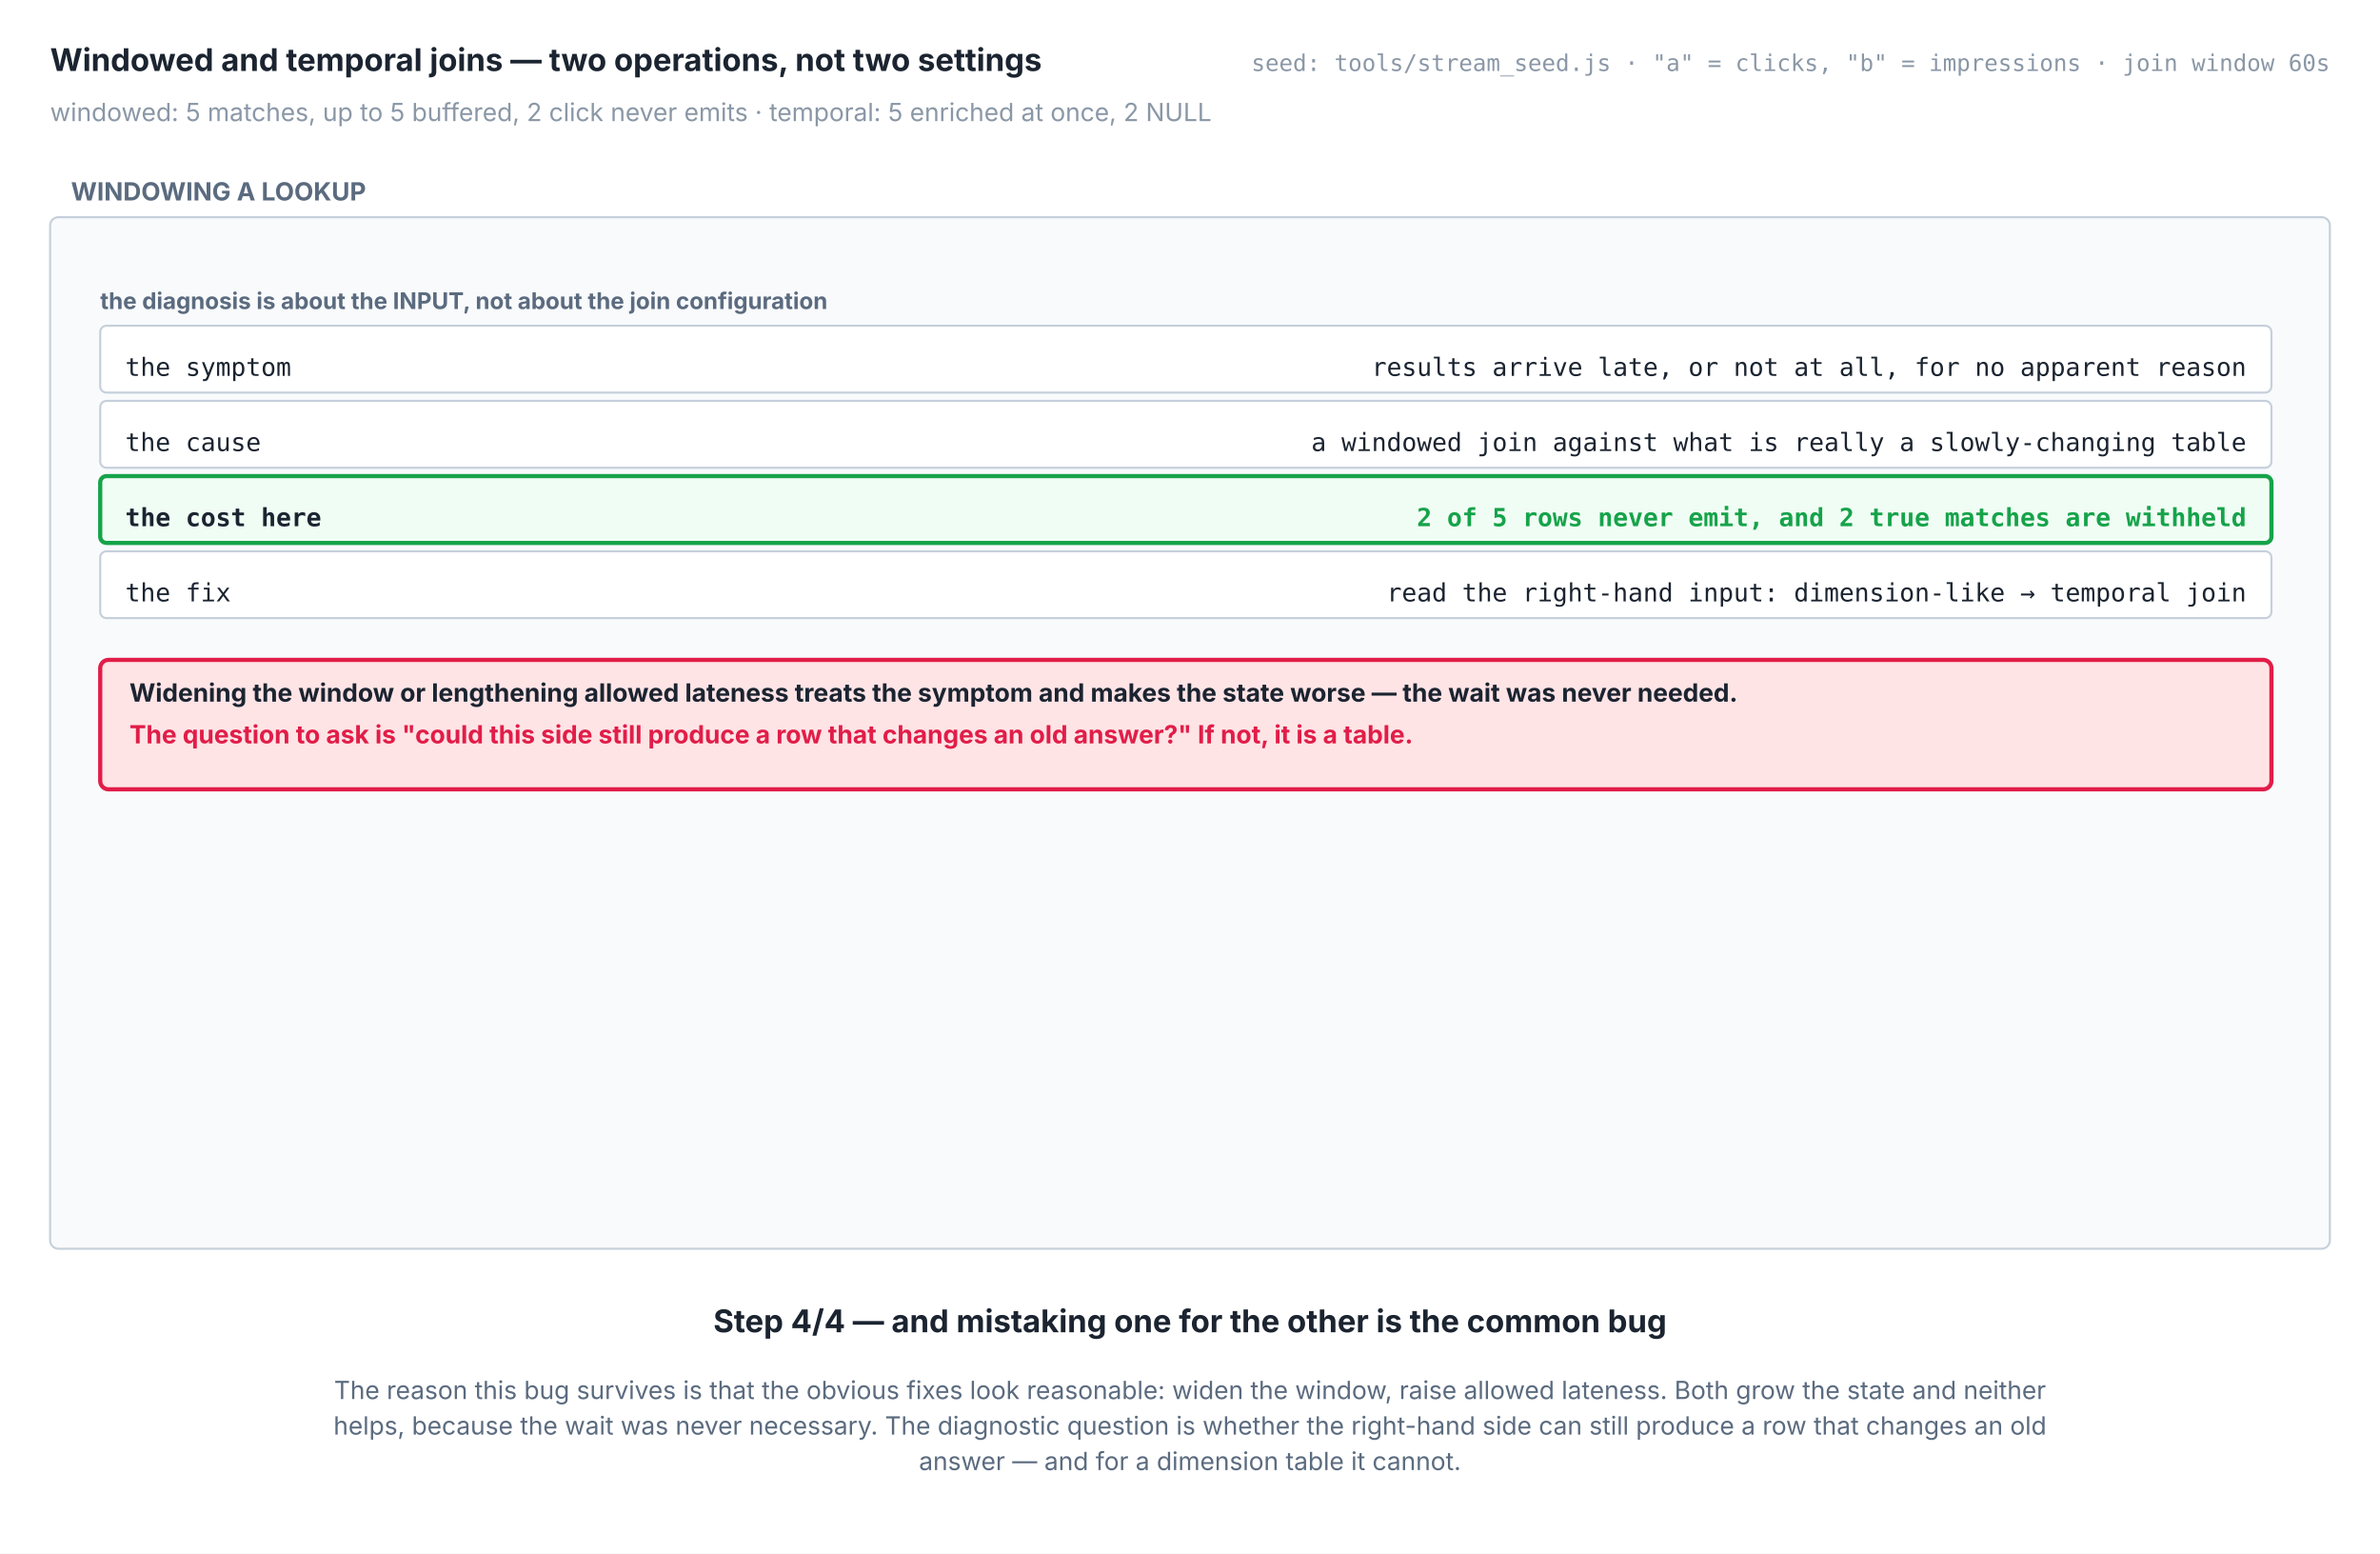
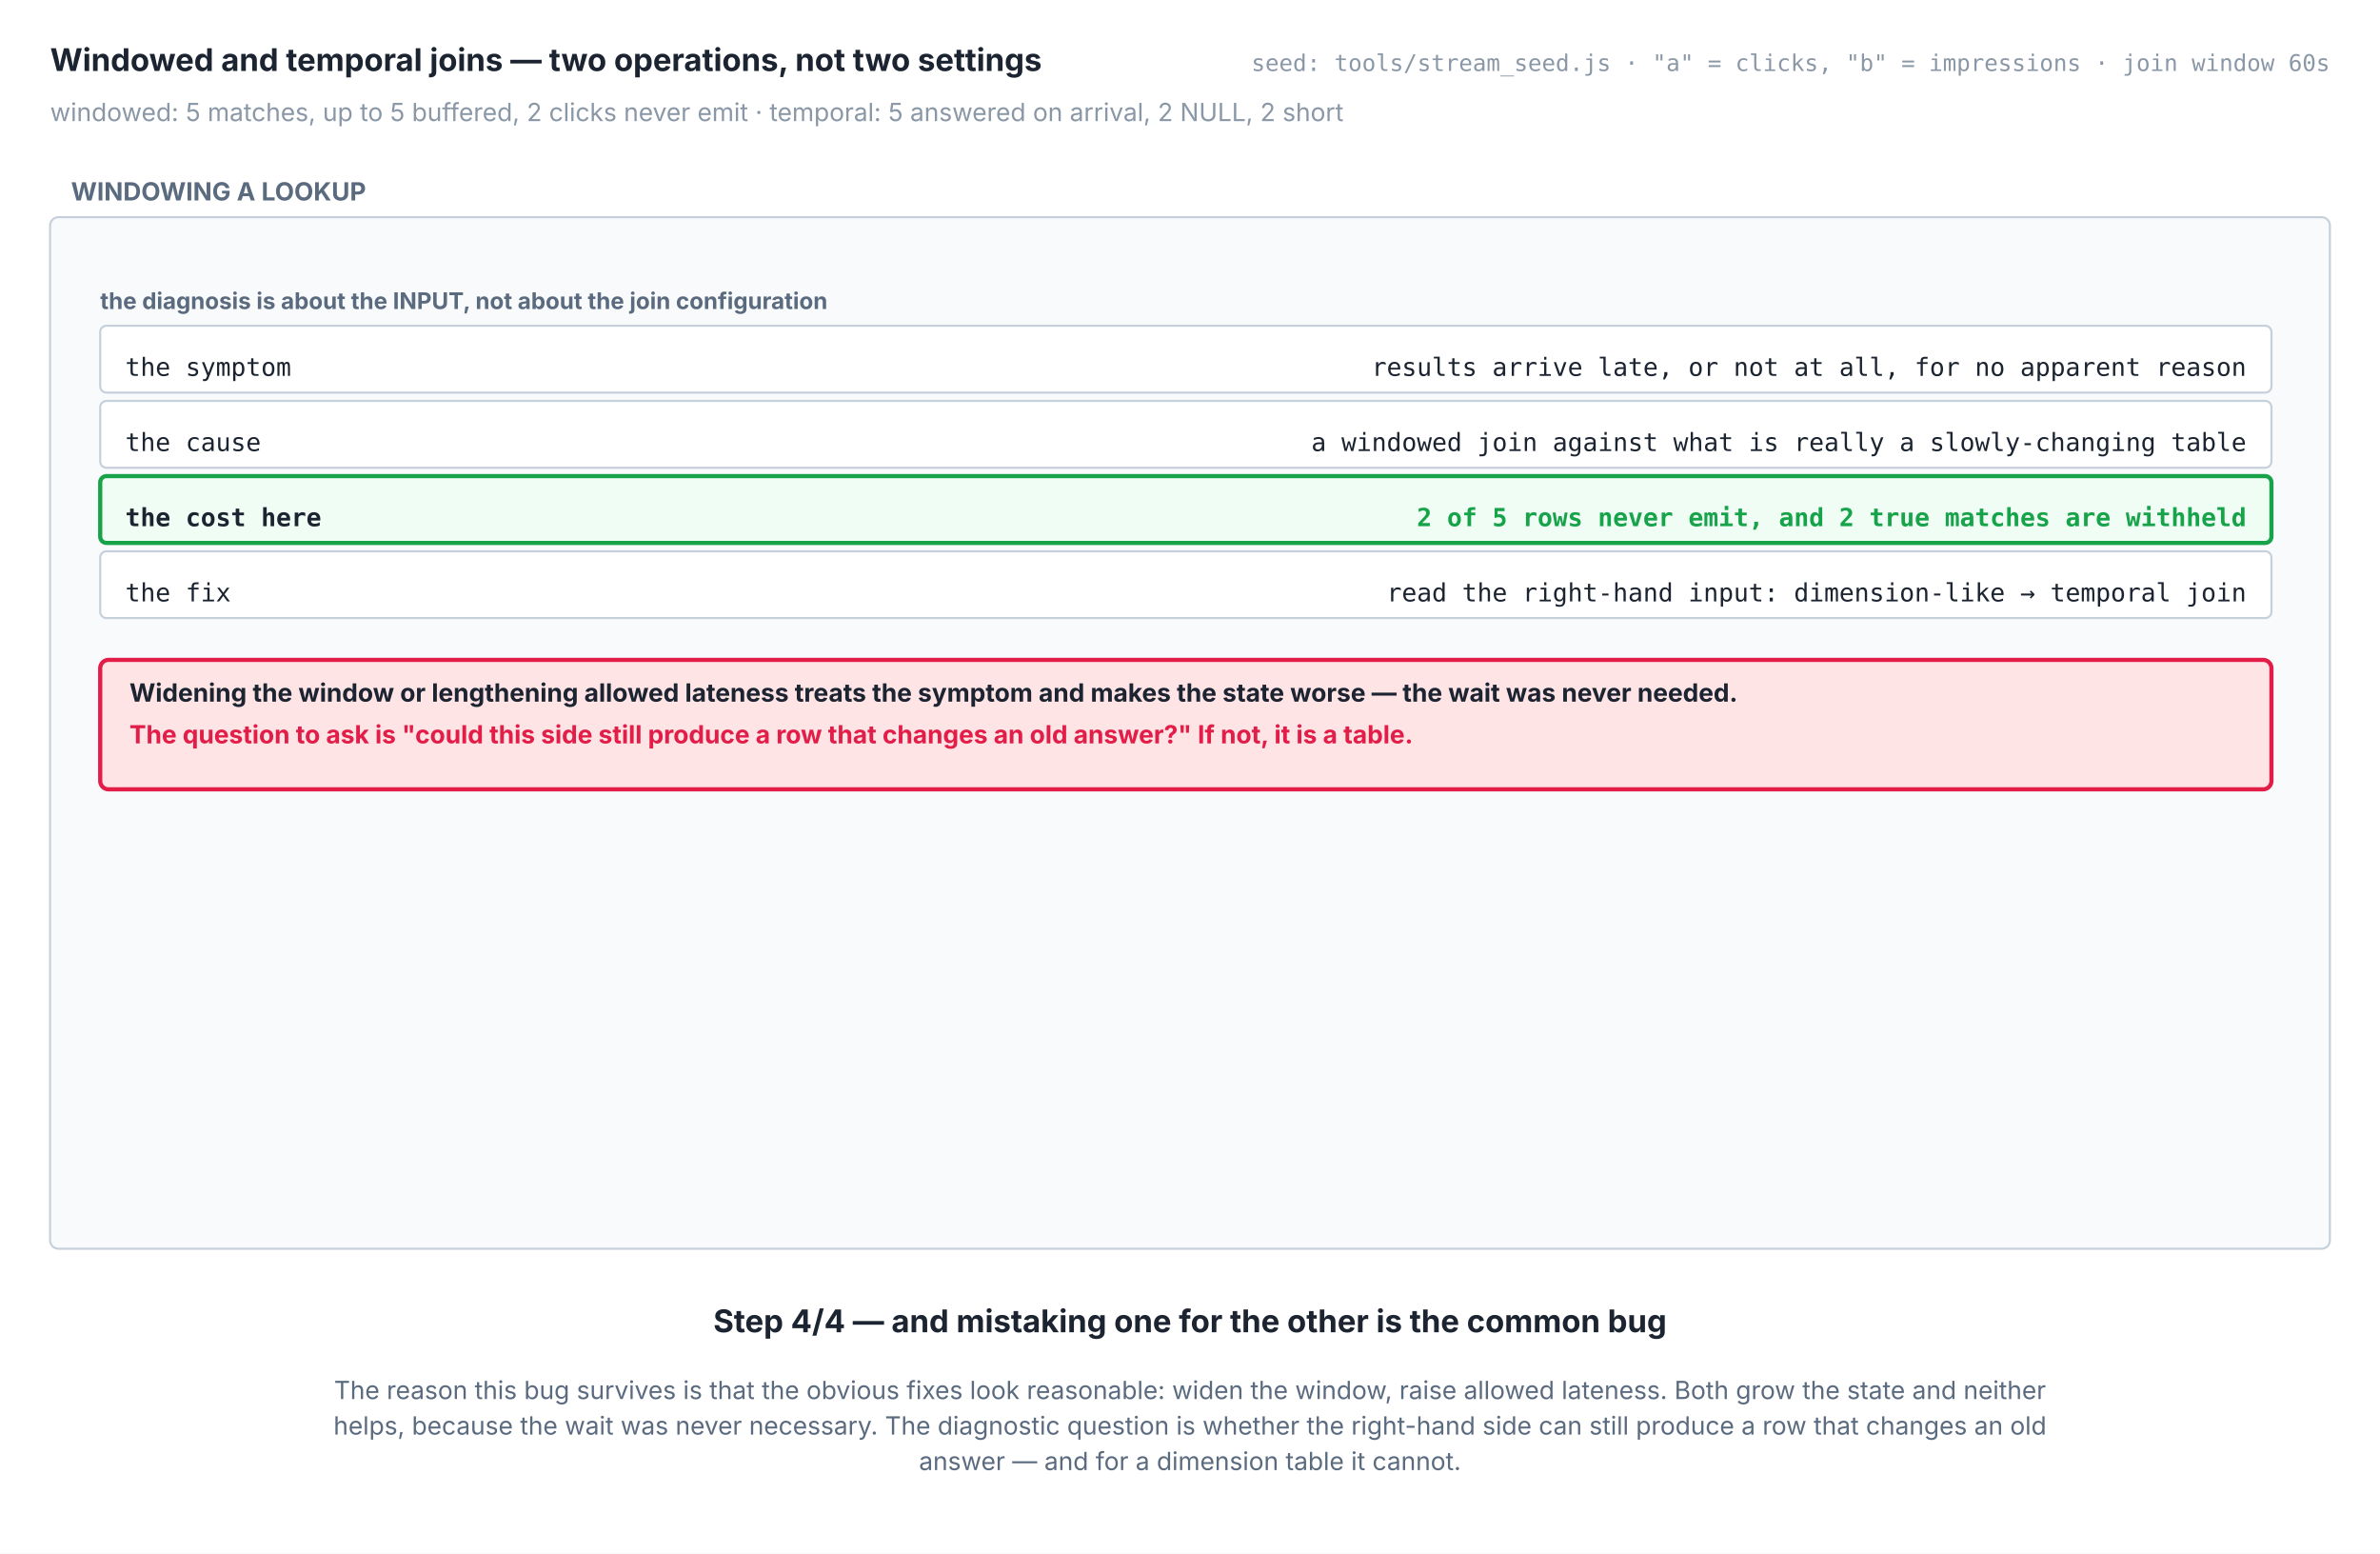
<svg xmlns="http://www.w3.org/2000/svg" viewBox="0 0 1140 744" width="1140" height="744" role="img" aria-label="and mistaking one for the other is the common bug">
  <rect width="1140" height="744" fill="#ffffff" />
  <text x="24" y="34" font-family="system-ui,-apple-system,Segoe UI,sans-serif" font-size="15" font-weight="700" fill="#1b2430" text-anchor="start">Windowed and temporal joins — two operations, not two settings</text>
-   <text x="24" y="58" font-family="system-ui,-apple-system,Segoe UI,sans-serif" font-size="12" font-weight="400" fill="#8a97a6" text-anchor="start">windowed: 5 matches, up to 5 buffered, 2 click never emits · temporal: 5 enriched at once, 2 NULL</text>
+   <text x="24" y="58" font-family="system-ui,-apple-system,Segoe UI,sans-serif" font-size="12" font-weight="400" fill="#8a97a6" text-anchor="start">windowed: 5 matches, up to 5 buffered, 2 clicks never emit · temporal: 5 answered on arrival, 2 NULL, 2 short</text>
  <text x="1116" y="34" font-family="ui-monospace,SFMono-Regular,Menlo,Consolas,monospace" font-size="11" font-weight="400" fill="#8a97a6" text-anchor="end">seed: tools/stream_seed.js · "a" = clicks, "b" = impressions · join window 60s</text>
  <rect x="24" y="104" width="1092" height="494" rx="4" fill="#f8fafc" stroke="#c6d0db" stroke-width="1" />
  <text x="34" y="96" font-family="system-ui,-apple-system,Segoe UI,sans-serif" font-size="12" font-weight="700" fill="#5b6b7f" text-anchor="start">WINDOWING A LOOKUP</text>
  <text x="48" y="148" font-family="system-ui,-apple-system,Segoe UI,sans-serif" font-size="11" font-weight="700" fill="#5b6b7f" text-anchor="start">the diagnosis is about the INPUT, not about the join configuration</text>
  <rect x="48" y="156" width="1040" height="32" rx="3" fill="#ffffff" stroke="#c6d0db" stroke-width="1" />
  <text x="60" y="180" font-family="ui-monospace,SFMono-Regular,Menlo,Consolas,monospace" font-size="12" font-weight="400" fill="#1b2430" text-anchor="start">the symptom</text>
  <text x="1076" y="180" font-family="ui-monospace,SFMono-Regular,Menlo,Consolas,monospace" font-size="12" font-weight="400" fill="#1b2430" text-anchor="end">results arrive late, or not at all, for no apparent reason</text>
  <rect x="48" y="192" width="1040" height="32" rx="3" fill="#ffffff" stroke="#c6d0db" stroke-width="1" />
  <text x="60" y="216" font-family="ui-monospace,SFMono-Regular,Menlo,Consolas,monospace" font-size="12" font-weight="400" fill="#1b2430" text-anchor="start">the cause</text>
  <text x="1076" y="216" font-family="ui-monospace,SFMono-Regular,Menlo,Consolas,monospace" font-size="12" font-weight="400" fill="#1b2430" text-anchor="end">a windowed join against what is really a slowly-changing table</text>
  <rect x="48" y="228" width="1040" height="32" rx="3" fill="#f0fdf4" stroke="#16a34a" stroke-width="2" />
  <text x="60" y="252" font-family="ui-monospace,SFMono-Regular,Menlo,Consolas,monospace" font-size="12" font-weight="700" fill="#1b2430" text-anchor="start">the cost here</text>
  <text x="1076" y="252" font-family="ui-monospace,SFMono-Regular,Menlo,Consolas,monospace" font-size="12" font-weight="700" fill="#16a34a" text-anchor="end">2 of 5 rows never emit, and 2 true matches are withheld</text>
  <rect x="48" y="264" width="1040" height="32" rx="3" fill="#ffffff" stroke="#c6d0db" stroke-width="1" />
  <text x="60" y="288" font-family="ui-monospace,SFMono-Regular,Menlo,Consolas,monospace" font-size="12" font-weight="400" fill="#1b2430" text-anchor="start">the fix</text>
  <text x="1076" y="288" font-family="ui-monospace,SFMono-Regular,Menlo,Consolas,monospace" font-size="12" font-weight="400" fill="#1b2430" text-anchor="end">read the right-hand input: dimension-like → temporal join</text>
  <rect x="48" y="316" width="1040" height="62" rx="4" fill="#ffe4e6" stroke="#e11d48" stroke-width="2" />
  <text x="62" y="336" font-family="system-ui,-apple-system,Segoe UI,sans-serif" font-size="12" font-weight="700" fill="#1b2430" text-anchor="start">Widening the window or lengthening allowed lateness treats the symptom and makes the state worse — the wait was never needed.</text>
  <text x="62" y="356" font-family="system-ui,-apple-system,Segoe UI,sans-serif" font-size="12" font-weight="700" fill="#e11d48" text-anchor="start">The question to ask is "could this side still produce a row that changes an old answer?" If not, it is a table.</text>
  <text x="570" y="638" font-family="system-ui,-apple-system,Segoe UI,sans-serif" font-size="15" font-weight="700" fill="#1b2430" text-anchor="middle">Step 4/4 — and mistaking one for the other is the common bug</text>
  <text x="570" y="670" font-family="system-ui,-apple-system,Segoe UI,sans-serif" font-size="12" font-weight="400" fill="#5b6b7f" text-anchor="middle">The reason this bug survives is that the obvious fixes look reasonable: widen the window, raise allowed lateness. Both grow the state and neither</text>
  <text x="570" y="687" font-family="system-ui,-apple-system,Segoe UI,sans-serif" font-size="12" font-weight="400" fill="#5b6b7f" text-anchor="middle">helps, because the wait was never necessary. The diagnostic question is whether the right-hand side can still produce a row that changes an old</text>
  <text x="570" y="704" font-family="system-ui,-apple-system,Segoe UI,sans-serif" font-size="12" font-weight="400" fill="#5b6b7f" text-anchor="middle">answer — and for a dimension table it cannot.</text>
</svg>
